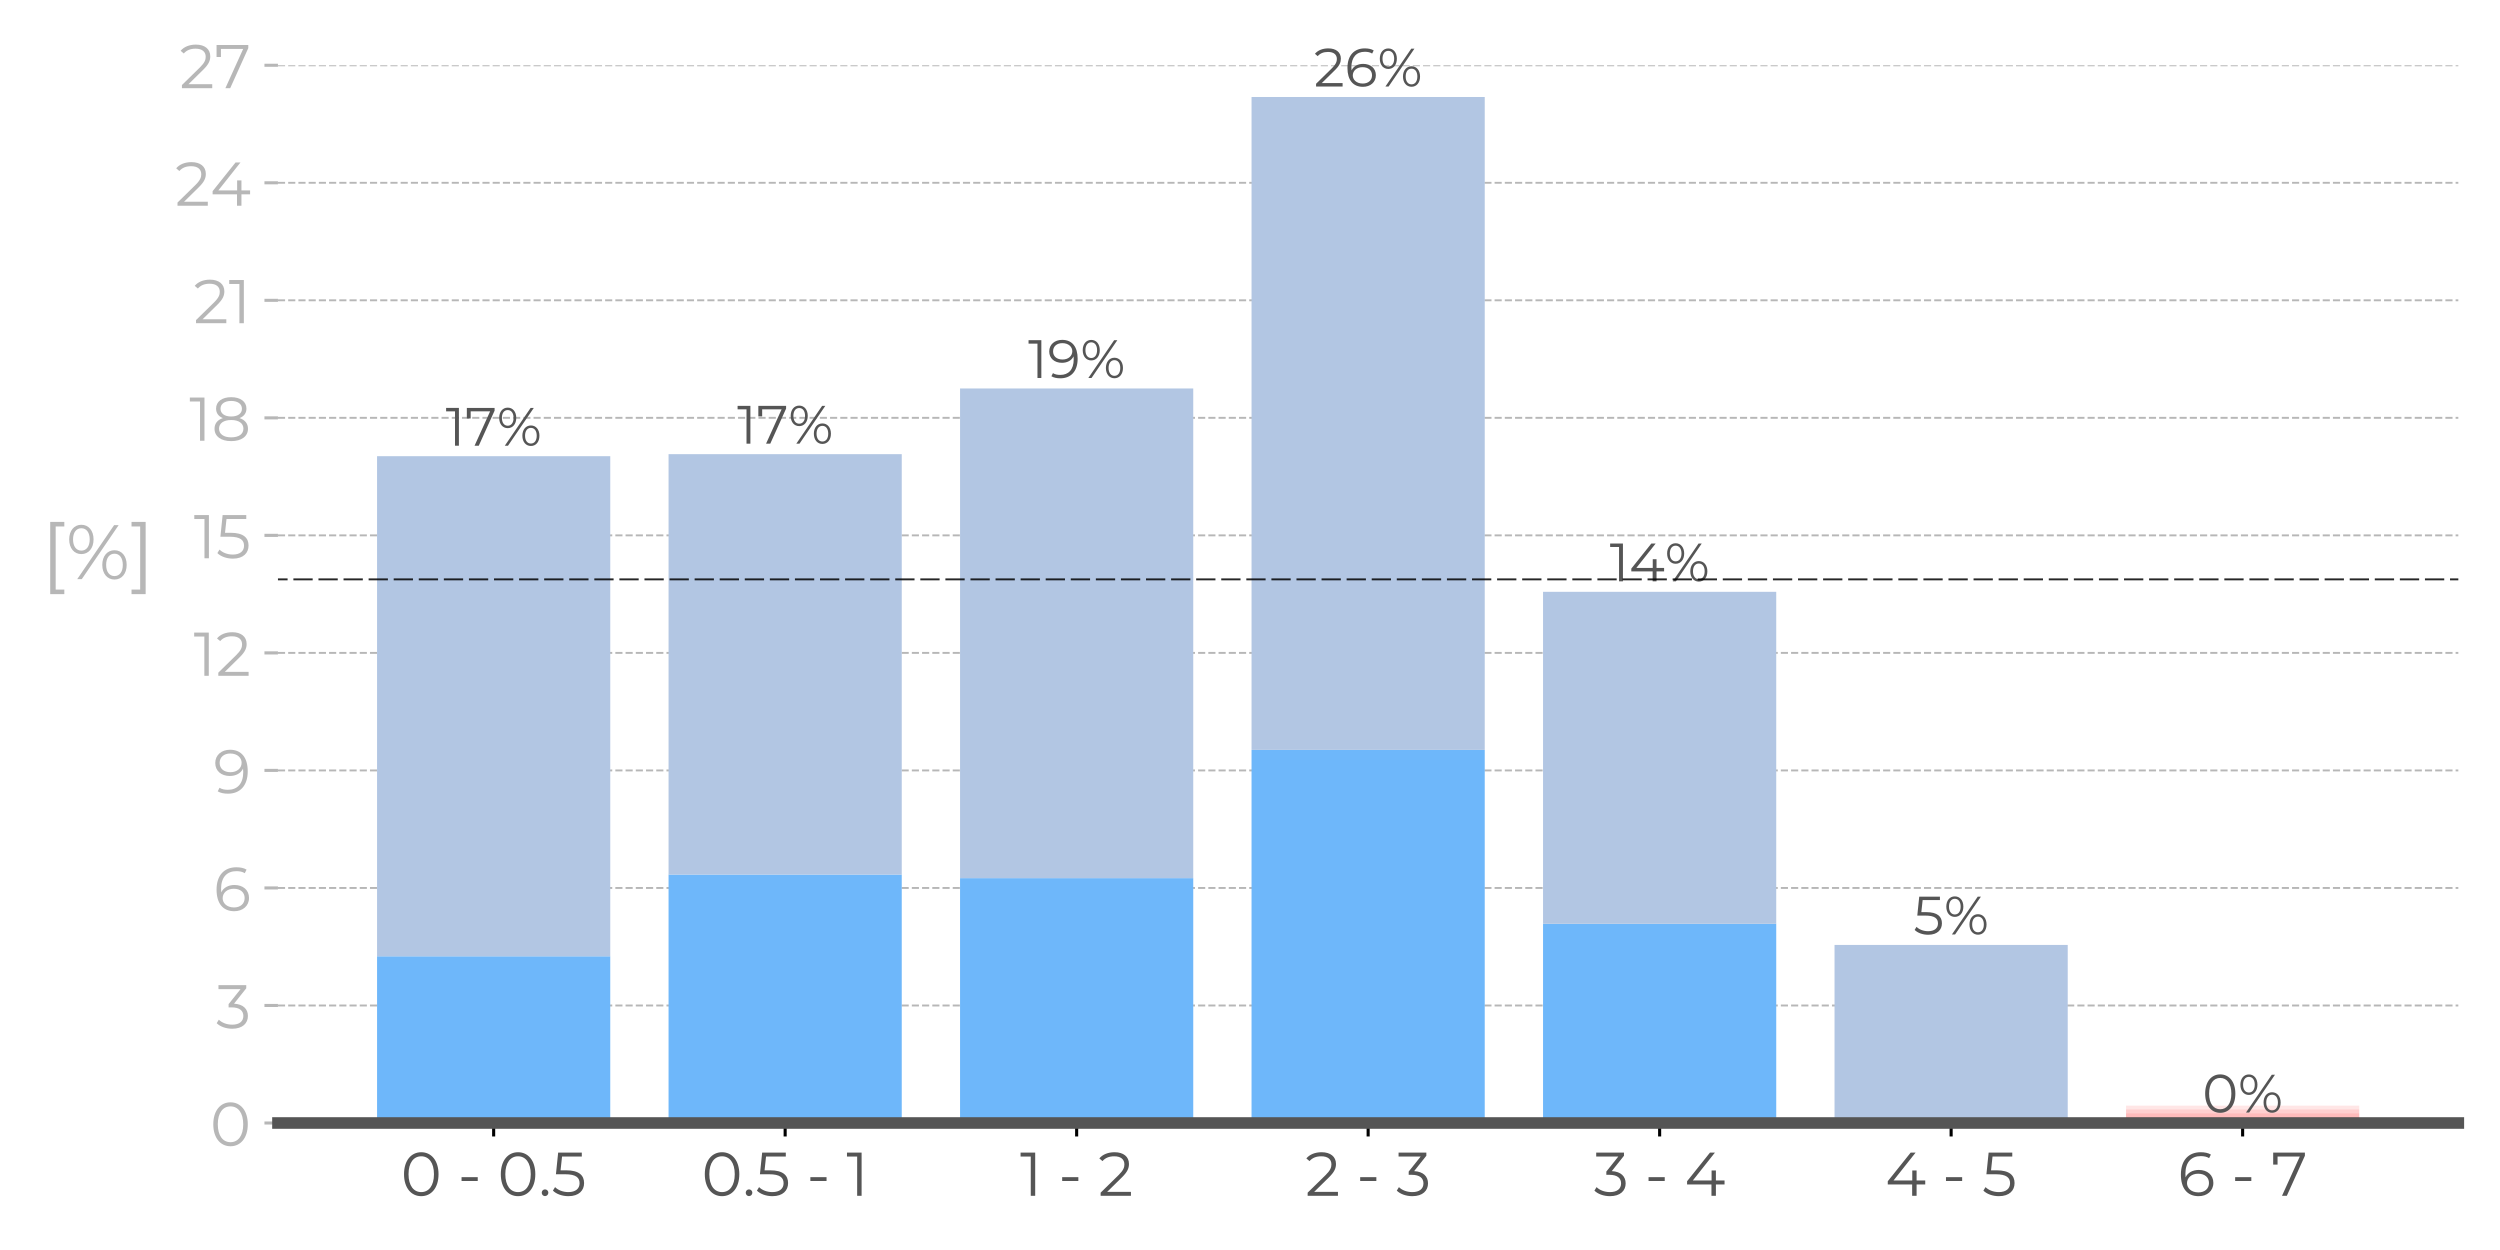
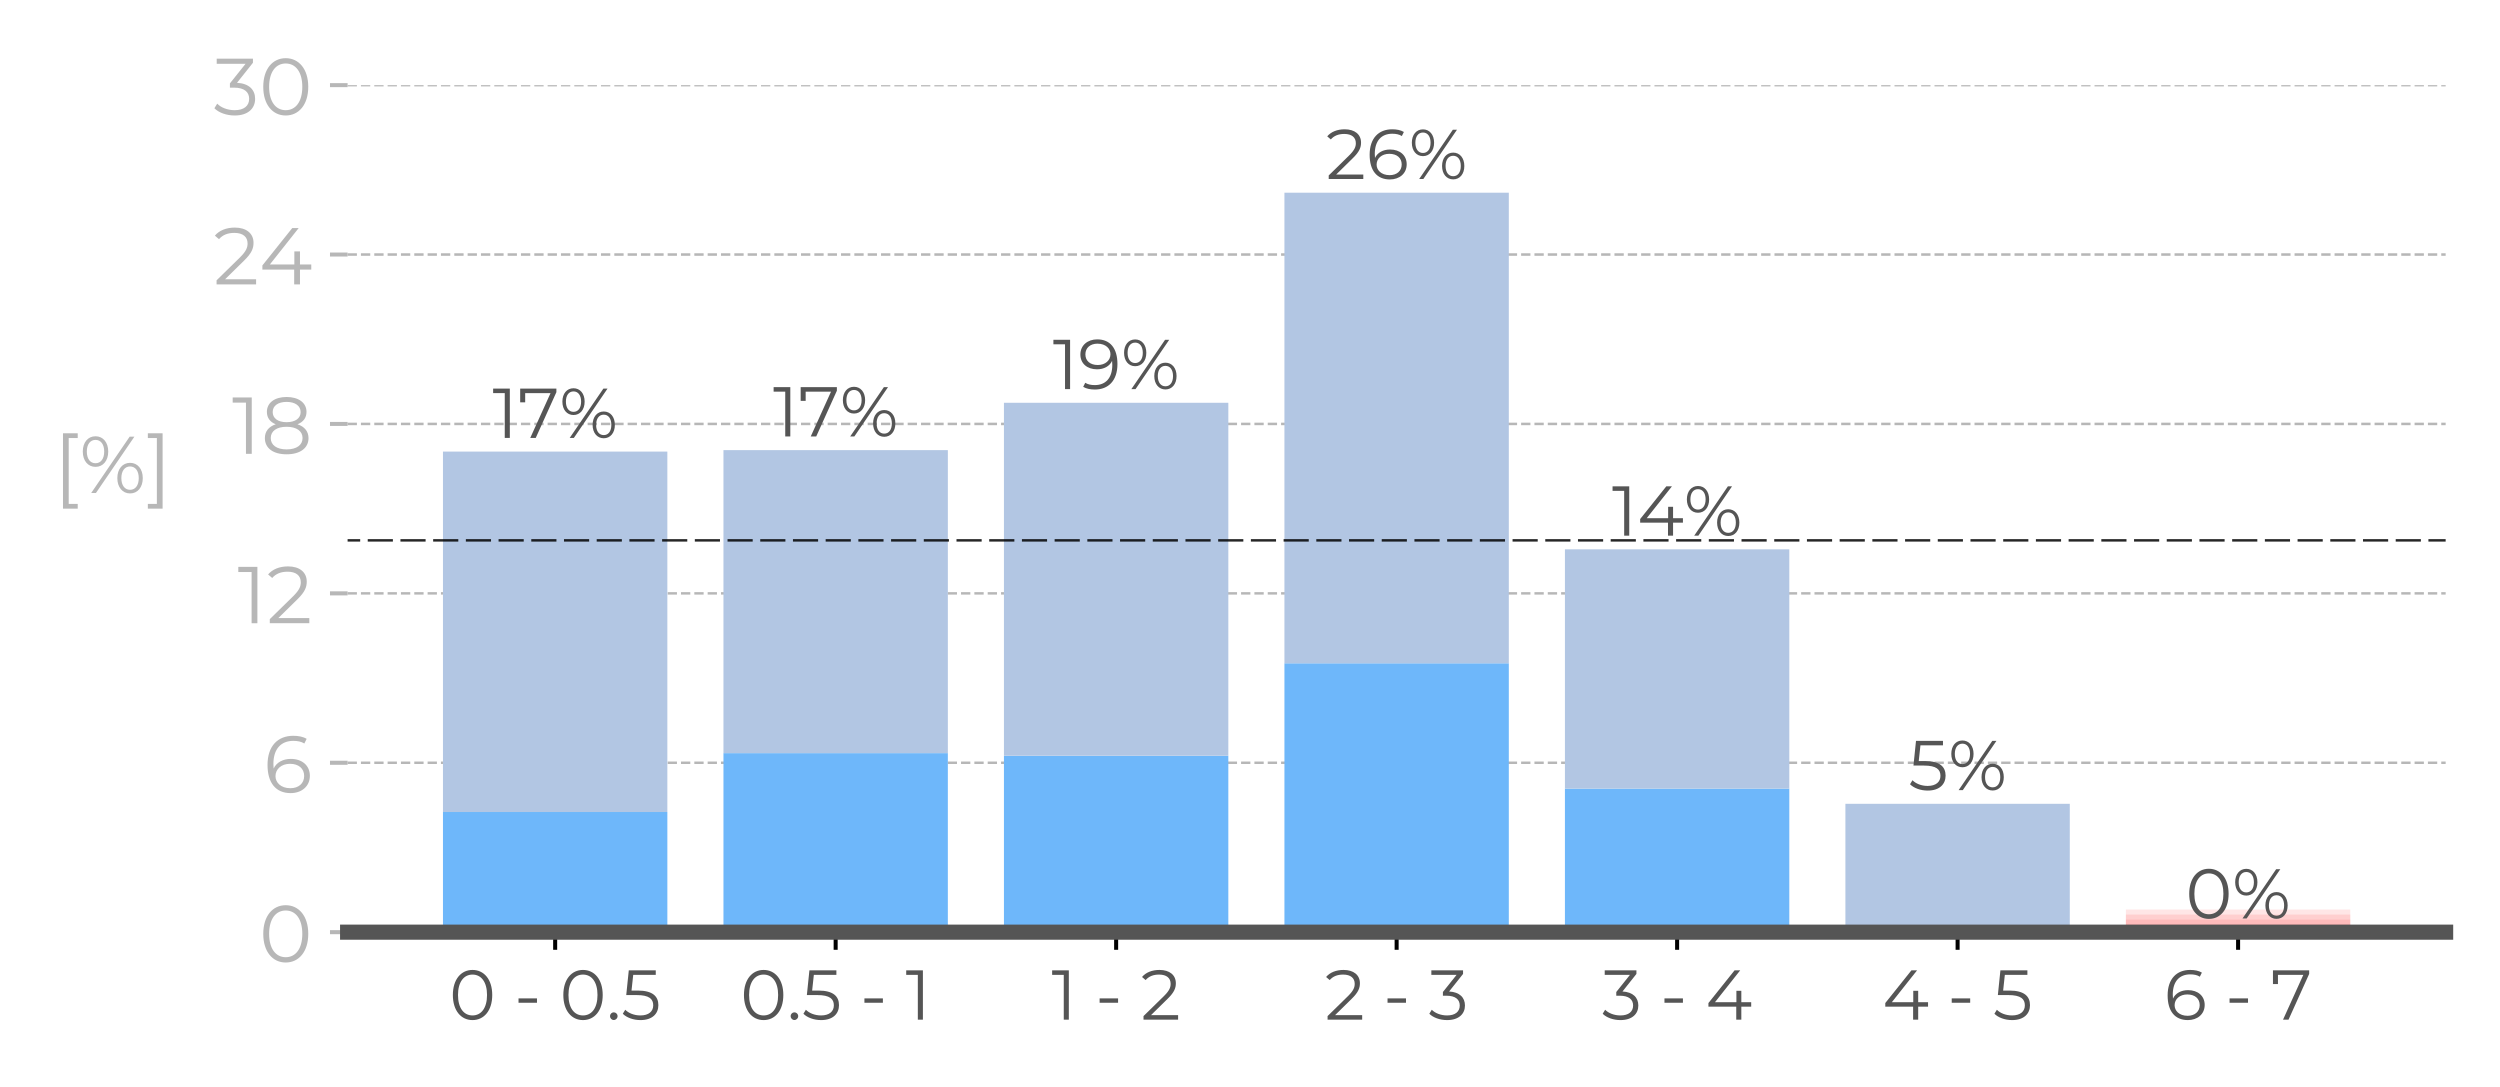
- <svg xmlns="http://www.w3.org/2000/svg" xmlns:xlink="http://www.w3.org/1999/xlink" width="648pt" height="324pt" viewBox="0 0 648 324" version="1.1">
+ <svg xmlns="http://www.w3.org/2000/svg" xmlns:xlink="http://www.w3.org/1999/xlink" width="496.8pt" height="216pt" viewBox="0 0 496.8 216" version="1.1">
  <defs>
    <style type="text/css">*{stroke-linejoin: round; stroke-linecap: butt}</style>
  </defs>
  <g id="figure_1">
    <g id="patch_1">
-       <path d="M 0 324  L 648 324  L 648 0  L 0 0  L 0 324  z " style="fill: none" />
+       <path d="M 0 216  L 496.8 216  L 496.8 0  L 0 0  L 0 216  z " style="fill: none" />
    </g>
    <g id="axes_1">
      <g id="patch_2">
-         <path d="M 72.045 291.08  L 637.2 291.08  L 637.2 16.92  L 72.045 16.92  L 72.045 291.08  z " style="fill: none" />
+         <path d="M 69.075 185.24  L 486 185.24  L 486 16.92  L 69.075 16.92  L 69.075 185.24  z " style="fill: none" />
      </g>
      <g id="matplotlib.axis_1">
        <g id="xtick_1">
          <g id="line2d_1">
            <defs>
-               <path id="m16caa4e416" d="M 0 0  L 0 3.5  " style="stroke: #000000; stroke-width: 0.8" />
+               <path id="mc16540d451" d="M 0 0  L 0 3.5  " style="stroke: #000000; stroke-width: 0.8" />
            </defs>
            <g>
-               <use xlink:href="#m16caa4e416" x="127.956" y="291.08" style="stroke: #000000; stroke-width: 0.8" />
+               <use xlink:href="#mc16540d451" x="110.322" y="185.24" style="stroke: #000000; stroke-width: 0.8" />
            </g>
          </g>
          <g id="text_1">
-             <g style="fill: #555555" transform="translate(103.8911 309.9525)scale(0.16 -0.16)">
+             <g style="fill: #555555" transform="translate(89.26472 202.6284)scale(0.14 -0.14)">
              <defs>
                <path id="Montserrat-Regular-30" d="M 2118 -38  C 3155 -38 3910 813 3910 2240  C 3910 3667 3155 4518 2118 4518  C 1082 4518 333 3667 333 2240  C 333 813 1082 -38 2118 -38  z M 2118 384  C 1338 384 800 1043 800 2240  C 800 3437 1338 4096 2118 4096  C 2899 4096 3437 3437 3437 2240  C 3437 1043 2899 384 2118 384  z " transform="scale(0.015625)" />
                <path id="Montserrat-Regular-20" transform="scale(0.015625)" />
                <path id="Montserrat-Regular-2d" d="M 384 1536  L 2061 1536  L 2061 1933  L 384 1933  L 384 1536  z " transform="scale(0.015625)" />
                <path id="Montserrat-Regular-2e" d="M 678 -32  C 864 -32 1024 122 1024 320  C 1024 518 864 666 678 666  C 493 666 339 518 339 320  C 339 122 493 -32 678 -32  z " transform="scale(0.015625)" />
                <path id="Montserrat-Regular-35" d="M 1510 2643  L 934 2643  L 1088 4070  L 3136 4070  L 3136 4480  L 685 4480  L 454 2234  L 1408 2234  C 2547 2234 2906 1875 2906 1299  C 2906 755 2502 384 1741 384  C 1165 384 653 602 365 902  L 141 538  C 486 186 1101 -38 1747 -38  C 2842 -38 3373 557 3373 1318  C 3373 2112 2861 2643 1510 2643  z " transform="scale(0.015625)" />
              </defs>
              <use xlink:href="#Montserrat-Regular-30" />
              <use xlink:href="#Montserrat-Regular-20" x="66.2" />
              <use xlink:href="#Montserrat-Regular-2d" x="92.4" />
              <use xlink:href="#Montserrat-Regular-20" x="130.6" />
              <use xlink:href="#Montserrat-Regular-30" x="156.8" />
              <use xlink:href="#Montserrat-Regular-2e" x="223" />
              <use xlink:href="#Montserrat-Regular-35" x="244.2" />
            </g>
          </g>
        </g>
        <g id="xtick_2">
          <g id="line2d_2">
            <g>
-               <use xlink:href="#m16caa4e416" x="203.512" y="291.08" style="stroke: #000000; stroke-width: 0.8" />
+               <use xlink:href="#mc16540d451" x="166.06" y="185.24" style="stroke: #000000; stroke-width: 0.8" />
            </g>
          </g>
          <g id="text_2">
-             <g style="fill: #555555" transform="translate(181.8553 309.9525)scale(0.16 -0.16)">
+             <g style="fill: #555555" transform="translate(147.111 202.6284)scale(0.14 -0.14)">
              <defs>
                <path id="Montserrat-Regular-31" d="M 58 4480  L 58 4070  L 1114 4070  L 1114 0  L 1574 0  L 1574 4480  L 58 4480  z " transform="scale(0.015625)" />
              </defs>
              <use xlink:href="#Montserrat-Regular-30" />
              <use xlink:href="#Montserrat-Regular-2e" x="66.2" />
              <use xlink:href="#Montserrat-Regular-35" x="87.4" />
              <use xlink:href="#Montserrat-Regular-20" x="144" />
              <use xlink:href="#Montserrat-Regular-2d" x="170.2" />
              <use xlink:href="#Montserrat-Regular-20" x="208.4" />
              <use xlink:href="#Montserrat-Regular-31" x="234.6" />
            </g>
          </g>
        </g>
        <g id="xtick_3">
          <g id="line2d_3">
            <g>
-               <use xlink:href="#m16caa4e416" x="279.067" y="291.08" style="stroke: #000000; stroke-width: 0.8" />
+               <use xlink:href="#mc16540d451" x="221.799" y="185.24" style="stroke: #000000; stroke-width: 0.8" />
            </g>
          </g>
          <g id="text_3">
-             <g style="fill: #555555" transform="translate(264.387 309.9525)scale(0.16 -0.16)">
+             <g style="fill: #555555" transform="translate(208.9539 202.6284)scale(0.14 -0.14)">
              <defs>
                <path id="Montserrat-Regular-32" d="M 928 410  L 2451 1907  C 3053 2496 3187 2880 3187 3309  C 3187 4058 2611 4518 1702 4518  C 1018 4518 461 4288 115 3878  L 442 3597  C 736 3936 1139 4096 1664 4096  C 2349 4096 2714 3776 2714 3258  C 2714 2950 2618 2650 2112 2150  L 250 326  L 250 0  L 3392 0  L 3392 410  L 928 410  z " transform="scale(0.015625)" />
              </defs>
              <use xlink:href="#Montserrat-Regular-31" />
              <use xlink:href="#Montserrat-Regular-20" x="36.1" />
              <use xlink:href="#Montserrat-Regular-2d" x="62.3" />
              <use xlink:href="#Montserrat-Regular-20" x="100.5" />
              <use xlink:href="#Montserrat-Regular-32" x="126.7" />
            </g>
          </g>
        </g>
        <g id="xtick_4">
          <g id="line2d_4">
            <g>
-               <use xlink:href="#m16caa4e416" x="354.623" y="291.08" style="stroke: #000000; stroke-width: 0.8" />
+               <use xlink:href="#mc16540d451" x="277.538" y="185.24" style="stroke: #000000; stroke-width: 0.8" />
            </g>
          </g>
          <g id="text_4">
-             <g style="fill: #555555" transform="translate(338.3175 309.9525)scale(0.16 -0.16)">
+             <g style="fill: #555555" transform="translate(263.2706 202.6284)scale(0.14 -0.14)">
              <defs>
                <path id="Montserrat-Regular-33" d="M 1856 2560  L 3123 4154  L 3123 4480  L 243 4480  L 243 4070  L 2534 4070  L 1293 2515  L 1293 2176  L 1613 2176  C 2445 2176 2822 1824 2822 1286  C 2822 730 2413 384 1670 384  C 1088 384 570 602 282 902  L 58 538  C 403 186 1024 -38 1670 -38  C 2752 -38 3296 538 3296 1286  C 3296 2003 2816 2509 1856 2560  z " transform="scale(0.015625)" />
              </defs>
              <use xlink:href="#Montserrat-Regular-32" />
              <use xlink:href="#Montserrat-Regular-20" x="56.8" />
              <use xlink:href="#Montserrat-Regular-2d" x="83" />
              <use xlink:href="#Montserrat-Regular-20" x="121.2" />
              <use xlink:href="#Montserrat-Regular-33" x="147.4" />
            </g>
          </g>
        </g>
        <g id="xtick_5">
          <g id="line2d_5">
            <g>
-               <use xlink:href="#m16caa4e416" x="430.178" y="291.08" style="stroke: #000000; stroke-width: 0.8" />
+               <use xlink:href="#mc16540d451" x="333.276" y="185.24" style="stroke: #000000; stroke-width: 0.8" />
            </g>
          </g>
          <g id="text_5">
-             <g style="fill: #555555" transform="translate(413.1292 309.9525)scale(0.16 -0.16)">
+             <g style="fill: #555555" transform="translate(318.3585 202.6284)scale(0.14 -0.14)">
              <defs>
                <path id="Montserrat-Regular-34" d="M 4141 1587  L 3245 1587  L 3245 2624  L 2797 2624  L 2797 1587  L 851 1587  L 3142 4480  L 2630 4480  L 256 1510  L 256 1178  L 2784 1178  L 2784 0  L 3245 0  L 3245 1178  L 4141 1178  L 4141 1587  z " transform="scale(0.015625)" />
              </defs>
              <use xlink:href="#Montserrat-Regular-33" />
              <use xlink:href="#Montserrat-Regular-20" x="56.4" />
              <use xlink:href="#Montserrat-Regular-2d" x="82.6" />
              <use xlink:href="#Montserrat-Regular-20" x="120.8" />
              <use xlink:href="#Montserrat-Regular-34" x="147" />
            </g>
          </g>
        </g>
        <g id="xtick_6">
          <g id="line2d_6">
            <g>
-               <use xlink:href="#m16caa4e416" x="505.733" y="291.08" style="stroke: #000000; stroke-width: 0.8" />
+               <use xlink:href="#mc16540d451" x="389.015" y="185.24" style="stroke: #000000; stroke-width: 0.8" />
            </g>
          </g>
          <g id="text_6">
-             <g style="fill: #555555" transform="translate(488.6697 309.9525)scale(0.16 -0.16)">
+             <g style="fill: #555555" transform="translate(374.084 202.6284)scale(0.14 -0.14)">
              <use xlink:href="#Montserrat-Regular-34" />
              <use xlink:href="#Montserrat-Regular-20" x="66.1" />
              <use xlink:href="#Montserrat-Regular-2d" x="92.3" />
              <use xlink:href="#Montserrat-Regular-20" x="130.5" />
              <use xlink:href="#Montserrat-Regular-35" x="156.7" />
            </g>
          </g>
        </g>
        <g id="xtick_7">
          <g id="line2d_7">
            <g>
-               <use xlink:href="#m16caa4e416" x="581.289" y="291.08" style="stroke: #000000; stroke-width: 0.8" />
+               <use xlink:href="#mc16540d451" x="444.753" y="185.24" style="stroke: #000000; stroke-width: 0.8" />
            </g>
          </g>
          <g id="text_7">
-             <g style="fill: #555555" transform="translate(564.4552 309.9525)scale(0.16 -0.16)">
+             <g style="fill: #555555" transform="translate(430.0239 202.6284)scale(0.14 -0.14)">
              <defs>
                <path id="Montserrat-Regular-36" d="M 2189 2682  C 1568 2682 1043 2406 819 1914  C 806 2048 800 2176 800 2278  C 800 3494 1421 4115 2387 4115  C 2720 4115 3027 4058 3258 3904  L 3443 4275  C 3162 4448 2784 4518 2381 4518  C 1165 4518 333 3725 333 2202  C 333 787 979 -38 2170 -38  C 3040 -38 3699 499 3699 1338  C 3699 2157 3078 2682 2189 2682  z M 2150 352  C 1376 352 966 819 966 1312  C 966 1869 1434 2291 2118 2291  C 2810 2291 3245 1914 3245 1325  C 3245 730 2797 352 2150 352  z " transform="scale(0.015625)" />
                <path id="Montserrat-Regular-37" d="M 205 4480  L 205 3232  L 659 3232  L 659 4070  L 2963 4070  L 1120 0  L 1619 0  L 3494 4154  L 3494 4480  L 205 4480  z " transform="scale(0.015625)" />
              </defs>
              <use xlink:href="#Montserrat-Regular-36" />
              <use xlink:href="#Montserrat-Regular-20" x="60.9" />
              <use xlink:href="#Montserrat-Regular-2d" x="87.1" />
              <use xlink:href="#Montserrat-Regular-20" x="125.3" />
              <use xlink:href="#Montserrat-Regular-37" x="151.5" />
            </g>
          </g>
        </g>
      </g>
      <g id="matplotlib.axis_2">
        <g id="ytick_1">
          <g id="line2d_8">
-             <path d="M 72.045 291.08  L 637.2 291.08  " clip-path="url(#pf6d486dc24)" style="fill: none; stroke-dasharray: 1.85,0.8; stroke-dashoffset: 0; stroke: #b7b7b7; stroke-width: 0.5" />
+             <path d="M 69.075 185.24  L 486 185.24  " clip-path="url(#p80e6305ee2)" style="fill: none; stroke-dasharray: 1.85,0.8; stroke-dashoffset: 0; stroke: #b7b7b7; stroke-width: 0.5" />
          </g>
          <g id="line2d_9">
            <defs>
-               <path id="m545d1c05bc" d="M 0 0  L -3.5 0  " style="stroke: #b7b7b7; stroke-width: 0.8" />
+               <path id="m6469cf74d7" d="M 0 0  L -3.5 0  " style="stroke: #b7b7b7; stroke-width: 0.8" />
            </defs>
            <g>
-               <use xlink:href="#m545d1c05bc" x="72.045" y="291.08" style="fill: #b7b7b7; stroke: #b7b7b7; stroke-width: 0.8" />
+               <use xlink:href="#m6469cf74d7" x="69.075" y="185.24" style="fill: #b7b7b7; stroke: #b7b7b7; stroke-width: 0.8" />
            </g>
          </g>
          <g id="text_8">
-             <g style="fill: #b7b7b7" transform="translate(54.4525 297.0163)scale(0.16 -0.16)">
+             <g style="fill: #b7b7b7" transform="translate(51.4825 191.1763)scale(0.16 -0.16)">
              <use xlink:href="#Montserrat-Regular-30" />
            </g>
          </g>
        </g>
        <g id="ytick_2">
          <g id="line2d_10">
-             <path d="M 72.045 260.618  L 637.2 260.618  " clip-path="url(#pf6d486dc24)" style="fill: none; stroke-dasharray: 1.85,0.8; stroke-dashoffset: 0; stroke: #b7b7b7; stroke-width: 0.5" />
+             <path d="M 69.075 151.576  L 486 151.576  " clip-path="url(#p80e6305ee2)" style="fill: none; stroke-dasharray: 1.85,0.8; stroke-dashoffset: 0; stroke: #b7b7b7; stroke-width: 0.5" />
          </g>
          <g id="line2d_11">
            <g>
-               <use xlink:href="#m545d1c05bc" x="72.045" y="260.618" style="fill: #b7b7b7; stroke: #b7b7b7; stroke-width: 0.8" />
+               <use xlink:href="#m6469cf74d7" x="69.075" y="151.576" style="fill: #b7b7b7; stroke: #b7b7b7; stroke-width: 0.8" />
            </g>
          </g>
          <g id="text_9">
-             <g style="fill: #b7b7b7" transform="translate(56.02 266.554)scale(0.16 -0.16)">
-               <use xlink:href="#Montserrat-Regular-33" />
+             <g style="fill: #b7b7b7" transform="translate(52.33 157.5122)scale(0.16 -0.16)">
+               <use xlink:href="#Montserrat-Regular-36" />
            </g>
          </g>
        </g>
        <g id="ytick_3">
          <g id="line2d_12">
-             <path d="M 72.045 230.156  L 637.2 230.156  " clip-path="url(#pf6d486dc24)" style="fill: none; stroke-dasharray: 1.85,0.8; stroke-dashoffset: 0; stroke: #b7b7b7; stroke-width: 0.5" />
+             <path d="M 69.075 117.912  L 486 117.912  " clip-path="url(#p80e6305ee2)" style="fill: none; stroke-dasharray: 1.85,0.8; stroke-dashoffset: 0; stroke: #b7b7b7; stroke-width: 0.5" />
          </g>
          <g id="line2d_13">
            <g>
-               <use xlink:href="#m545d1c05bc" x="72.045" y="230.156" style="fill: #b7b7b7; stroke: #b7b7b7; stroke-width: 0.8" />
+               <use xlink:href="#m6469cf74d7" x="69.075" y="117.912" style="fill: #b7b7b7; stroke: #b7b7b7; stroke-width: 0.8" />
            </g>
          </g>
          <g id="text_10">
-             <g style="fill: #b7b7b7" transform="translate(55.3 236.0918)scale(0.16 -0.16)">
-               <use xlink:href="#Montserrat-Regular-36" />
+             <g style="fill: #b7b7b7" transform="translate(47.2125 123.8482)scale(0.16 -0.16)">
+               <use xlink:href="#Montserrat-Regular-31" />
+               <use xlink:href="#Montserrat-Regular-32" x="36.1" />
            </g>
          </g>
        </g>
        <g id="ytick_4">
          <g id="line2d_14">
-             <path d="M 72.045 199.693  L 637.2 199.693  " clip-path="url(#pf6d486dc24)" style="fill: none; stroke-dasharray: 1.85,0.8; stroke-dashoffset: 0; stroke: #b7b7b7; stroke-width: 0.5" />
+             <path d="M 69.075 84.248  L 486 84.248  " clip-path="url(#p80e6305ee2)" style="fill: none; stroke-dasharray: 1.85,0.8; stroke-dashoffset: 0; stroke: #b7b7b7; stroke-width: 0.5" />
          </g>
          <g id="line2d_15">
            <g>
-               <use xlink:href="#m545d1c05bc" x="72.045" y="199.693" style="fill: #b7b7b7; stroke: #b7b7b7; stroke-width: 0.8" />
+               <use xlink:href="#m6469cf74d7" x="69.075" y="84.248" style="fill: #b7b7b7; stroke: #b7b7b7; stroke-width: 0.8" />
            </g>
          </g>
          <g id="text_11">
-             <g style="fill: #b7b7b7" transform="translate(55.3 205.6296)scale(0.16 -0.16)">
-               <defs>
-                 <path id="Montserrat-Regular-39" d="M 1728 4518  C 858 4518 198 3981 198 3142  C 198 2323 819 1798 1709 1798  C 2330 1798 2854 2074 3078 2566  C 3091 2432 3098 2304 3098 2202  C 3098 986 2477 365 1510 365  C 1178 365 870 422 640 576  L 454 205  C 736 32 1114 -38 1517 -38  C 2733 -38 3565 755 3565 2278  C 3565 3693 2918 4518 1728 4518  z M 1779 2189  C 1088 2189 653 2566 653 3155  C 653 3750 1101 4128 1747 4128  C 2522 4128 2931 3661 2931 3168  C 2931 2611 2464 2189 1779 2189  z " transform="scale(0.015625)" />
-               </defs>
-               <use xlink:href="#Montserrat-Regular-39" />
+             <g style="fill: #b7b7b7" transform="translate(46.0925 90.18425)scale(0.16 -0.16)">
+               <defs>
+                 <path id="Montserrat-Regular-38" d="M 2899 2349  C 3360 2528 3616 2867 3616 3334  C 3616 4064 2982 4518 2035 4518  C 1088 4518 467 4064 467 3334  C 467 2867 717 2528 1171 2349  C 614 2163 307 1786 307 1248  C 307 454 960 -38 2035 -38  C 3104 -38 3776 454 3776 1248  C 3776 1779 3462 2163 2899 2349  z M 928 3322  C 928 3821 1357 4128 2035 4128  C 2707 4128 3149 3821 3149 3315  C 3149 2829 2733 2515 2035 2515  C 1338 2515 928 2829 928 3322  z M 2035 352  C 1242 352 774 698 774 1254  C 774 1805 1242 2150 2035 2150  C 2829 2150 3302 1805 3302 1254  C 3302 698 2829 352 2035 352  z " transform="scale(0.015625)" />
+               </defs>
+               <use xlink:href="#Montserrat-Regular-31" />
+               <use xlink:href="#Montserrat-Regular-38" x="36.1" />
            </g>
          </g>
        </g>
        <g id="ytick_5">
          <g id="line2d_16">
-             <path d="M 72.045 169.231  L 637.2 169.231  " clip-path="url(#pf6d486dc24)" style="fill: none; stroke-dasharray: 1.85,0.8; stroke-dashoffset: 0; stroke: #b7b7b7; stroke-width: 0.5" />
+             <path d="M 69.075 50.584  L 486 50.584  " clip-path="url(#p80e6305ee2)" style="fill: none; stroke-dasharray: 1.85,0.8; stroke-dashoffset: 0; stroke: #b7b7b7; stroke-width: 0.5" />
          </g>
          <g id="line2d_17">
            <g>
-               <use xlink:href="#m545d1c05bc" x="72.045" y="169.231" style="fill: #b7b7b7; stroke: #b7b7b7; stroke-width: 0.8" />
+               <use xlink:href="#m6469cf74d7" x="69.075" y="50.584" style="fill: #b7b7b7; stroke: #b7b7b7; stroke-width: 0.8" />
            </g>
          </g>
          <g id="text_12">
-             <g style="fill: #b7b7b7" transform="translate(50.1825 175.1674)scale(0.16 -0.16)">
-               <use xlink:href="#Montserrat-Regular-31" />
-               <use xlink:href="#Montserrat-Regular-32" x="36.1" />
+             <g style="fill: #b7b7b7" transform="translate(42.4125 56.52025)scale(0.16 -0.16)">
+               <use xlink:href="#Montserrat-Regular-32" />
+               <use xlink:href="#Montserrat-Regular-34" x="56.8" />
            </g>
          </g>
        </g>
        <g id="ytick_6">
          <g id="line2d_18">
-             <path d="M 72.045 138.769  L 637.2 138.769  " clip-path="url(#pf6d486dc24)" style="fill: none; stroke-dasharray: 1.85,0.8; stroke-dashoffset: 0; stroke: #b7b7b7; stroke-width: 0.5" />
+             <path d="M 69.075 16.92  L 486 16.92  " clip-path="url(#p80e6305ee2)" style="fill: none; stroke-dasharray: 1.85,0.8; stroke-dashoffset: 0; stroke: #b7b7b7; stroke-width: 0.5" />
          </g>
          <g id="line2d_19">
            <g>
-               <use xlink:href="#m545d1c05bc" x="72.045" y="138.769" style="fill: #b7b7b7; stroke: #b7b7b7; stroke-width: 0.8" />
+               <use xlink:href="#m6469cf74d7" x="69.075" y="16.92" style="fill: #b7b7b7; stroke: #b7b7b7; stroke-width: 0.8" />
            </g>
          </g>
          <g id="text_13">
-             <g style="fill: #b7b7b7" transform="translate(50.215 144.7051)scale(0.16 -0.16)">
-               <use xlink:href="#Montserrat-Regular-31" />
-               <use xlink:href="#Montserrat-Regular-35" x="36.1" />
-             </g>
-           </g>
-         </g>
-         <g id="ytick_7">
-           <g id="line2d_20">
-             <path d="M 72.045 108.307  L 637.2 108.307  " clip-path="url(#pf6d486dc24)" style="fill: none; stroke-dasharray: 1.85,0.8; stroke-dashoffset: 0; stroke: #b7b7b7; stroke-width: 0.5" />
-           </g>
-           <g id="line2d_21">
-             <g>
-               <use xlink:href="#m545d1c05bc" x="72.045" y="108.307" style="fill: #b7b7b7; stroke: #b7b7b7; stroke-width: 0.8" />
-             </g>
-           </g>
-           <g id="text_14">
-             <g style="fill: #b7b7b7" transform="translate(49.0625 114.2429)scale(0.16 -0.16)">
-               <defs>
-                 <path id="Montserrat-Regular-38" d="M 2899 2349  C 3360 2528 3616 2867 3616 3334  C 3616 4064 2982 4518 2035 4518  C 1088 4518 467 4064 467 3334  C 467 2867 717 2528 1171 2349  C 614 2163 307 1786 307 1248  C 307 454 960 -38 2035 -38  C 3104 -38 3776 454 3776 1248  C 3776 1779 3462 2163 2899 2349  z M 928 3322  C 928 3821 1357 4128 2035 4128  C 2707 4128 3149 3821 3149 3315  C 3149 2829 2733 2515 2035 2515  C 1338 2515 928 2829 928 3322  z M 2035 352  C 1242 352 774 698 774 1254  C 774 1805 1242 2150 2035 2150  C 2829 2150 3302 1805 3302 1254  C 3302 698 2829 352 2035 352  z " transform="scale(0.015625)" />
-               </defs>
-               <use xlink:href="#Montserrat-Regular-31" />
-               <use xlink:href="#Montserrat-Regular-38" x="36.1" />
-             </g>
-           </g>
-         </g>
-         <g id="ytick_8">
-           <g id="line2d_22">
-             <path d="M 72.045 77.844  L 637.2 77.844  " clip-path="url(#pf6d486dc24)" style="fill: none; stroke-dasharray: 1.85,0.8; stroke-dashoffset: 0; stroke: #b7b7b7; stroke-width: 0.5" />
-           </g>
-           <g id="line2d_23">
-             <g>
-               <use xlink:href="#m545d1c05bc" x="72.045" y="77.844" style="fill: #b7b7b7; stroke: #b7b7b7; stroke-width: 0.8" />
-             </g>
-           </g>
-           <g id="text_15">
-             <g style="fill: #b7b7b7" transform="translate(50.1825 83.78069)scale(0.16 -0.16)">
-               <use xlink:href="#Montserrat-Regular-32" />
-               <use xlink:href="#Montserrat-Regular-31" x="56.8" />
-             </g>
-           </g>
-         </g>
-         <g id="ytick_9">
-           <g id="line2d_24">
-             <path d="M 72.045 47.382  L 637.2 47.382  " clip-path="url(#pf6d486dc24)" style="fill: none; stroke-dasharray: 1.85,0.8; stroke-dashoffset: 0; stroke: #b7b7b7; stroke-width: 0.5" />
-           </g>
-           <g id="line2d_25">
-             <g>
-               <use xlink:href="#m545d1c05bc" x="72.045" y="47.382" style="fill: #b7b7b7; stroke: #b7b7b7; stroke-width: 0.8" />
-             </g>
-           </g>
-           <g id="text_16">
-             <g style="fill: #b7b7b7" transform="translate(45.3825 53.31847)scale(0.16 -0.16)">
-               <use xlink:href="#Montserrat-Regular-32" />
-               <use xlink:href="#Montserrat-Regular-34" x="56.8" />
-             </g>
-           </g>
-         </g>
-         <g id="ytick_10">
-           <g id="line2d_26">
-             <path d="M 72.045 16.92  L 637.2 16.92  " clip-path="url(#pf6d486dc24)" style="fill: none; stroke-dasharray: 1.85,0.8; stroke-dashoffset: 0; stroke: #b7b7b7; stroke-width: 0.5" />
-           </g>
-           <g id="line2d_27">
-             <g>
-               <use xlink:href="#m545d1c05bc" x="72.045" y="16.92" style="fill: #b7b7b7; stroke: #b7b7b7; stroke-width: 0.8" />
-             </g>
-           </g>
-           <g id="text_17">
-             <g style="fill: #b7b7b7" transform="translate(46.5325 22.85625)scale(0.16 -0.16)">
-               <use xlink:href="#Montserrat-Regular-32" />
-               <use xlink:href="#Montserrat-Regular-37" x="56.8" />
-             </g>
-           </g>
-         </g>
-         <g id="text_18">
-           <g style="fill: #b7b7b7" transform="translate(10.7325 150.1188)scale(0.2 -0.2)">
+             <g style="fill: #b7b7b7" transform="translate(42.4575 22.85625)scale(0.16 -0.16)">
+               <use xlink:href="#Montserrat-Regular-33" />
+               <use xlink:href="#Montserrat-Regular-30" x="56.4" />
+             </g>
+           </g>
+         </g>
+         <g id="text_14">
+           <g style="fill: #b7b7b7" transform="translate(10.6925 97.975)scale(0.16 -0.16)">
            <defs>
              <path id="Montserrat-Regular-5b" d="M 730 -1242  L 1901 -1242  L 1901 -864  L 1184 -864  L 1184 4371  L 1901 4371  L 1901 4749  L 730 4749  L 730 -1242  z " transform="scale(0.015625)" />
              <path id="Montserrat-Regular-25" d="M 1280 2080  C 1875 2080 2291 2560 2291 3296  C 2291 4032 1875 4512 1280 4512  C 678 4512 269 4026 269 3296  C 269 2566 678 2080 1280 2080  z M 934 0  L 1312 0  L 4371 4480  L 3994 4480  L 934 0  z M 1280 2368  C 858 2368 589 2720 589 3296  C 589 3872 858 4224 1280 4224  C 1696 4224 1971 3878 1971 3296  C 1971 2714 1696 2368 1280 2368  z M 4026 -32  C 4627 -32 5037 454 5037 1184  C 5037 1914 4627 2400 4026 2400  C 3430 2400 3014 1914 3014 1184  C 3014 454 3430 -32 4026 -32  z M 4026 256  C 3610 256 3334 602 3334 1184  C 3334 1766 3610 2112 4026 2112  C 4448 2112 4717 1760 4717 1184  C 4717 608 4448 256 4026 256  z " transform="scale(0.015625)" />
              <path id="Montserrat-Regular-5d" d="M 1306 -1242  L 1306 4749  L 134 4749  L 134 4371  L 851 4371  L 851 -864  L 134 -864  L 134 -1242  L 1306 -1242  z " transform="scale(0.015625)" />
            </defs>
            <use xlink:href="#Montserrat-Regular-5b" />
            <use xlink:href="#Montserrat-Regular-25" x="31.8" />
            <use xlink:href="#Montserrat-Regular-5d" x="114.7" />
          </g>
        </g>
      </g>
      <g id="patch_3">
-         <path d="M 551.067 291.08  L 611.511 291.08  L 611.511 291.08  L 551.067 291.08  L 551.067 291.08  z " clip-path="url(#pf6d486dc24)" style="fill: none; opacity: 0.1; stroke: #ff0000; stroke-linejoin: miter" />
+         <path d="M 422.458 185.24  L 467.049 185.24  L 467.049 185.24  L 422.458 185.24  L 422.458 185.24  z " clip-path="url(#p80e6305ee2)" style="fill: none; opacity: 0.1; stroke: #ff0000; stroke-linejoin: miter" />
      </g>
      <g id="patch_4">
-         <path d="M 551.067 291.08  L 611.511 291.08  L 611.511 291.08  L 551.067 291.08  L 551.067 291.08  z " clip-path="url(#pf6d486dc24)" style="fill: none; opacity: 0.1; stroke: #ff0000; stroke-width: 3; stroke-linejoin: miter" />
+         <path d="M 422.458 185.24  L 467.049 185.24  L 467.049 185.24  L 422.458 185.24  L 422.458 185.24  z " clip-path="url(#p80e6305ee2)" style="fill: none; opacity: 0.1; stroke: #ff0000; stroke-width: 3; stroke-linejoin: miter" />
      </g>
      <g id="patch_5">
-         <path d="M 551.067 291.08  L 611.511 291.08  L 611.511 291.08  L 551.067 291.08  L 551.067 291.08  z " clip-path="url(#pf6d486dc24)" style="fill: none; opacity: 0.1; stroke: #ff0000; stroke-width: 5; stroke-linejoin: miter" />
+         <path d="M 422.458 185.24  L 467.049 185.24  L 467.049 185.24  L 422.458 185.24  L 422.458 185.24  z " clip-path="url(#p80e6305ee2)" style="fill: none; opacity: 0.1; stroke: #ff0000; stroke-width: 5; stroke-linejoin: miter" />
      </g>
      <g id="patch_6">
-         <path d="M 551.067 291.08  L 611.511 291.08  L 611.511 291.08  L 551.067 291.08  L 551.067 291.08  z " clip-path="url(#pf6d486dc24)" style="fill: none; opacity: 0.1; stroke: #ff0000; stroke-width: 7; stroke-linejoin: miter" />
+         <path d="M 422.458 185.24  L 467.049 185.24  L 467.049 185.24  L 422.458 185.24  L 422.458 185.24  z " clip-path="url(#p80e6305ee2)" style="fill: none; opacity: 0.1; stroke: #ff0000; stroke-width: 7; stroke-linejoin: miter" />
      </g>
      <g id="patch_7">
-         <path d="M 551.067 291.08  L 611.511 291.08  L 611.511 291.08  L 551.067 291.08  L 551.067 291.08  z " clip-path="url(#pf6d486dc24)" style="fill: none; opacity: 0.1; stroke: #ff0000; stroke-width: 9; stroke-linejoin: miter" />
+         <path d="M 422.458 185.24  L 467.049 185.24  L 467.049 185.24  L 422.458 185.24  L 422.458 185.24  z " clip-path="url(#p80e6305ee2)" style="fill: none; opacity: 0.1; stroke: #ff0000; stroke-width: 9; stroke-linejoin: miter" />
      </g>
      <g id="patch_8">
-         <path d="M 97.734 291.08  L 158.178 291.08  L 158.178 247.871  L 97.734 247.871  z " clip-path="url(#pf6d486dc24)" style="fill: #6eb7fa" />
+         <path d="M 88.026 185.24  L 132.617 185.24  L 132.617 161.365  L 88.026 161.365  z " clip-path="url(#p80e6305ee2)" style="fill: #6eb7fa" />
      </g>
      <g id="patch_9">
-         <path d="M 173.289 291.08  L 233.734 291.08  L 233.734 226.688  L 173.289 226.688  z " clip-path="url(#pf6d486dc24)" style="fill: #6eb7fa" />
+         <path d="M 143.765 185.24  L 188.356 185.24  L 188.356 149.66  L 143.765 149.66  z " clip-path="url(#p80e6305ee2)" style="fill: #6eb7fa" />
      </g>
      <g id="patch_10">
-         <path d="M 248.845 291.08  L 309.289 291.08  L 309.289 227.617  L 248.845 227.617  z " clip-path="url(#pf6d486dc24)" style="fill: #6eb7fa" />
+         <path d="M 199.503 185.24  L 244.094 185.24  L 244.094 150.173  L 199.503 150.173  z " clip-path="url(#p80e6305ee2)" style="fill: #6eb7fa" />
      </g>
      <g id="patch_11">
-         <path d="M 324.4 291.08  L 384.845 291.08  L 384.845 194.375  L 324.4 194.375  z " clip-path="url(#pf6d486dc24)" style="fill: #6eb7fa" />
+         <path d="M 255.242 185.24  L 299.833 185.24  L 299.833 131.805  L 255.242 131.805  z " clip-path="url(#p80e6305ee2)" style="fill: #6eb7fa" />
      </g>
      <g id="patch_12">
-         <path d="M 399.956 291.08  L 460.4 291.08  L 460.4 239.449  L 399.956 239.449  z " clip-path="url(#pf6d486dc24)" style="fill: #6eb7fa" />
+         <path d="M 310.981 185.24  L 355.572 185.24  L 355.572 156.711  L 310.981 156.711  z " clip-path="url(#p80e6305ee2)" style="fill: #6eb7fa" />
      </g>
      <g id="patch_13">
-         <path d="M 475.511 291.08  L 535.956 291.08  L 535.956 291.08  L 475.511 291.08  z " clip-path="url(#pf6d486dc24)" style="fill: #6eb7fa" />
+         <path d="M 366.719 185.24  L 411.31 185.24  L 411.31 185.24  L 366.719 185.24  z " clip-path="url(#p80e6305ee2)" style="fill: #6eb7fa" />
      </g>
      <g id="patch_14">
-         <path d="M 551.067 291.08  L 611.511 291.08  L 611.511 291.08  L 551.067 291.08  z " clip-path="url(#pf6d486dc24)" style="fill: #6eb7fa" />
+         <path d="M 422.458 185.24  L 467.049 185.24  L 467.049 185.24  L 422.458 185.24  z " clip-path="url(#p80e6305ee2)" style="fill: #6eb7fa" />
      </g>
      <g id="patch_15">
-         <path d="M 97.734 247.871  L 158.178 247.871  L 158.178 118.245  L 97.734 118.245  z " clip-path="url(#pf6d486dc24)" style="fill: #b2c6e3" />
+         <path d="M 88.026 161.365  L 132.617 161.365  L 132.617 89.739  L 88.026 89.739  z " clip-path="url(#p80e6305ee2)" style="fill: #b2c6e3" />
      </g>
      <g id="patch_16">
-         <path d="M 173.289 226.688  L 233.734 226.688  L 233.734 117.718  L 173.289 117.718  z " clip-path="url(#pf6d486dc24)" style="fill: #b2c6e3" />
+         <path d="M 143.765 149.66  L 188.356 149.66  L 188.356 89.448  L 143.765 89.448  z " clip-path="url(#p80e6305ee2)" style="fill: #b2c6e3" />
      </g>
      <g id="patch_17">
-         <path d="M 248.845 227.617  L 309.289 227.617  L 309.289 100.691  L 248.845 100.691  z " clip-path="url(#pf6d486dc24)" style="fill: #b2c6e3" />
+         <path d="M 199.503 150.173  L 244.094 150.173  L 244.094 80.04  L 199.503 80.04  z " clip-path="url(#p80e6305ee2)" style="fill: #b2c6e3" />
      </g>
      <g id="patch_18">
-         <path d="M 324.4 194.375  L 384.845 194.375  L 384.845 25.14  L 324.4 25.14  z " clip-path="url(#pf6d486dc24)" style="fill: #b2c6e3" />
+         <path d="M 255.242 131.805  L 299.833 131.805  L 299.833 38.294  L 255.242 38.294  z " clip-path="url(#p80e6305ee2)" style="fill: #b2c6e3" />
      </g>
      <g id="patch_19">
-         <path d="M 399.956 239.449  L 460.4 239.449  L 460.4 153.398  L 399.956 153.398  z " clip-path="url(#pf6d486dc24)" style="fill: #b2c6e3" />
+         <path d="M 310.981 156.711  L 355.572 156.711  L 355.572 109.163  L 310.981 109.163  z " clip-path="url(#p80e6305ee2)" style="fill: #b2c6e3" />
      </g>
      <g id="patch_20">
-         <path d="M 475.511 291.08  L 535.956 291.08  L 535.956 244.925  L 475.511 244.925  z " clip-path="url(#pf6d486dc24)" style="fill: #b2c6e3" />
+         <path d="M 366.719 185.24  L 411.31 185.24  L 411.31 159.737  L 366.719 159.737  z " clip-path="url(#p80e6305ee2)" style="fill: #b2c6e3" />
      </g>
      <g id="patch_21">
-         <path d="M 551.067 291.08  L 611.511 291.08  L 611.511 291.08  L 551.067 291.08  z " clip-path="url(#pf6d486dc24)" style="fill: #b2c6e3" />
-       </g>
-       <g id="text_19">
-         <g style="fill: #555555" transform="translate(115.5026 115.5278)scale(0.14 -0.14)">
+         <path d="M 422.458 185.24  L 467.049 185.24  L 467.049 185.24  L 422.458 185.24  z " clip-path="url(#p80e6305ee2)" style="fill: #b2c6e3" />
+       </g>
+       <g id="text_15">
+         <g style="fill: #555555" transform="translate(97.86815 87.02242)scale(0.14 -0.14)">
          <use xlink:href="#Montserrat-Regular-31" />
          <use xlink:href="#Montserrat-Regular-37" x="36.1" />
          <use xlink:href="#Montserrat-Regular-25" x="95" />
        </g>
      </g>
-       <g id="text_20">
-         <g style="fill: #555555" transform="translate(191.0581 115.0009)scale(0.14 -0.14)">
+       <g id="text_16">
+         <g style="fill: #555555" transform="translate(153.6068 86.73126)scale(0.14 -0.14)">
          <use xlink:href="#Montserrat-Regular-31" />
          <use xlink:href="#Montserrat-Regular-37" x="36.1" />
          <use xlink:href="#Montserrat-Regular-25" x="95" />
        </g>
      </g>
-       <g id="text_21">
-         <g style="fill: #555555" transform="translate(266.4736 97.97424)scale(0.14 -0.14)">
+       <g id="text_17">
+         <g style="fill: #555555" transform="translate(209.2054 77.32313)scale(0.14 -0.14)">
+           <defs>
+             <path id="Montserrat-Regular-39" d="M 1728 4518  C 858 4518 198 3981 198 3142  C 198 2323 819 1798 1709 1798  C 2330 1798 2854 2074 3078 2566  C 3091 2432 3098 2304 3098 2202  C 3098 986 2477 365 1510 365  C 1178 365 870 422 640 576  L 454 205  C 736 32 1114 -38 1517 -38  C 2733 -38 3565 755 3565 2278  C 3565 3693 2918 4518 1728 4518  z M 1779 2189  C 1088 2189 653 2566 653 3155  C 653 3750 1101 4128 1747 4128  C 2522 4128 2931 3661 2931 3168  C 2931 2611 2464 2189 1779 2189  z " transform="scale(0.015625)" />
+           </defs>
          <use xlink:href="#Montserrat-Regular-31" />
          <use xlink:href="#Montserrat-Regular-39" x="36.1" />
          <use xlink:href="#Montserrat-Regular-25" x="97" />
        </g>
      </g>
-       <g id="text_22">
-         <g style="fill: #555555" transform="translate(340.5798 22.42309)scale(0.14 -0.14)">
+       <g id="text_18">
+         <g style="fill: #555555" transform="translate(263.4948 35.57709)scale(0.14 -0.14)">
          <use xlink:href="#Montserrat-Regular-32" />
          <use xlink:href="#Montserrat-Regular-36" x="56.8" />
          <use xlink:href="#Montserrat-Regular-25" x="117.7" />
        </g>
      </g>
-       <g id="text_23">
-         <g style="fill: #555555" transform="translate(417.2214 150.6808)scale(0.14 -0.14)">
+       <g id="text_19">
+         <g style="fill: #555555" transform="translate(320.3196 106.4463)scale(0.14 -0.14)">
          <use xlink:href="#Montserrat-Regular-31" />
          <use xlink:href="#Montserrat-Regular-34" x="36.1" />
          <use xlink:href="#Montserrat-Regular-25" x="102.2" />
        </g>
      </g>
-       <g id="text_24">
-         <g style="fill: #555555" transform="translate(495.9685 242.2082)scale(0.14 -0.14)">
+       <g id="text_20">
+         <g style="fill: #555555" transform="translate(379.2498 157.0201)scale(0.14 -0.14)">
          <use xlink:href="#Montserrat-Regular-35" />
          <use xlink:href="#Montserrat-Regular-25" x="56.6" />
        </g>
      </g>
-       <g id="text_25">
-         <g style="fill: #555555" transform="translate(570.8513 288.3631)scale(0.14 -0.14)">
+       <g id="text_21">
+         <g style="fill: #555555" transform="translate(434.3158 182.5231)scale(0.14 -0.14)">
          <use xlink:href="#Montserrat-Regular-30" />
          <use xlink:href="#Montserrat-Regular-25" x="66.2" />
        </g>
      </g>
-       <g id="line2d_28">
-         <path d="M 72.045 291.08  L 637.2 291.08  " style="fill: none; stroke: #555555; stroke-width: 3; stroke-linecap: square" />
-       </g>
-       <g id="line2d_29">
-         <path d="M 72.045 150.171  L 637.2 150.171  " clip-path="url(#pf6d486dc24)" style="fill: none; stroke-dasharray: 5,1.5; stroke-dashoffset: 2.5; stroke: #000000; stroke-opacity: 0.85; stroke-width: 0.5" />
+       <g id="line2d_20">
+         <path d="M 69.075 185.24  L 486 185.24  " style="fill: none; stroke: #555555; stroke-width: 3; stroke-linecap: square" />
+       </g>
+       <g id="line2d_21">
+         <path d="M 69.075 107.38  L 486 107.38  " clip-path="url(#p80e6305ee2)" style="fill: none; stroke-dasharray: 5,1.5; stroke-dashoffset: 2.5; stroke: #000000; stroke-opacity: 0.85; stroke-width: 0.5" />
      </g>
    </g>
  </g>
  <defs>
-     <clipPath id="pf6d486dc24">
-       <rect x="72.045" y="16.92" width="565.155" height="274.16" />
+     <clipPath id="p80e6305ee2">
+       <rect x="69.075" y="16.92" width="416.925" height="168.32" />
    </clipPath>
  </defs>
</svg>
